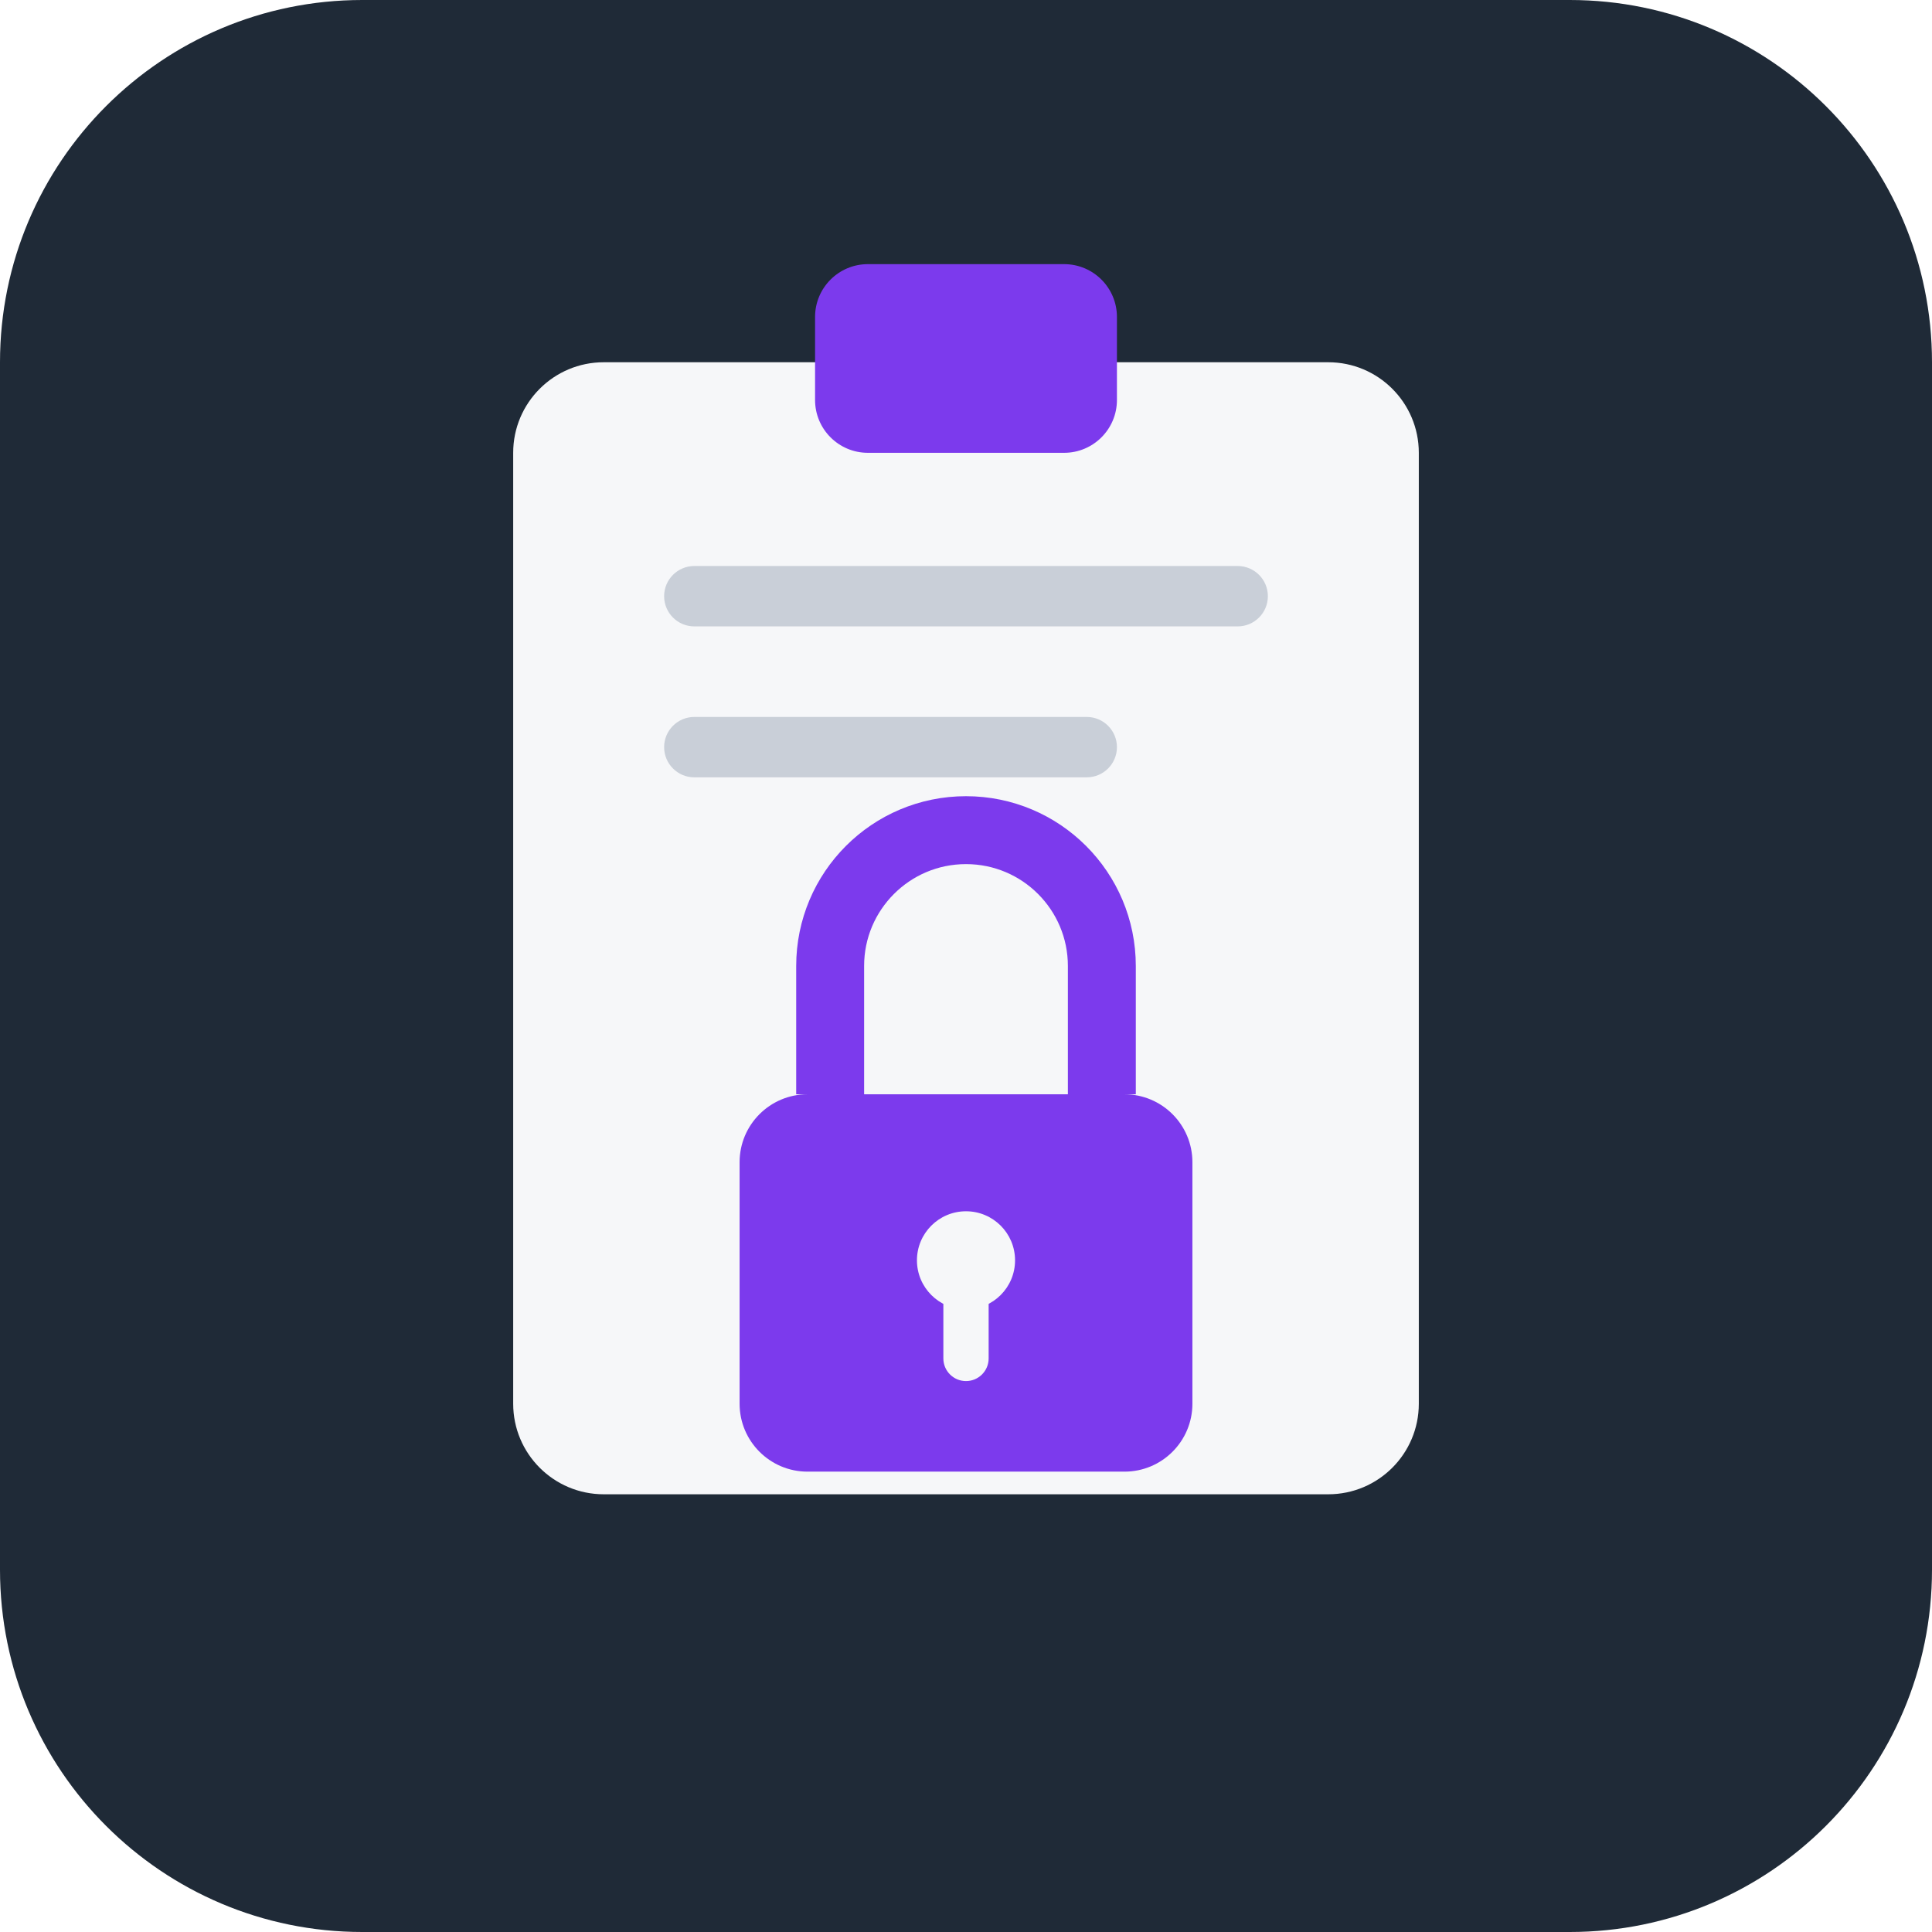
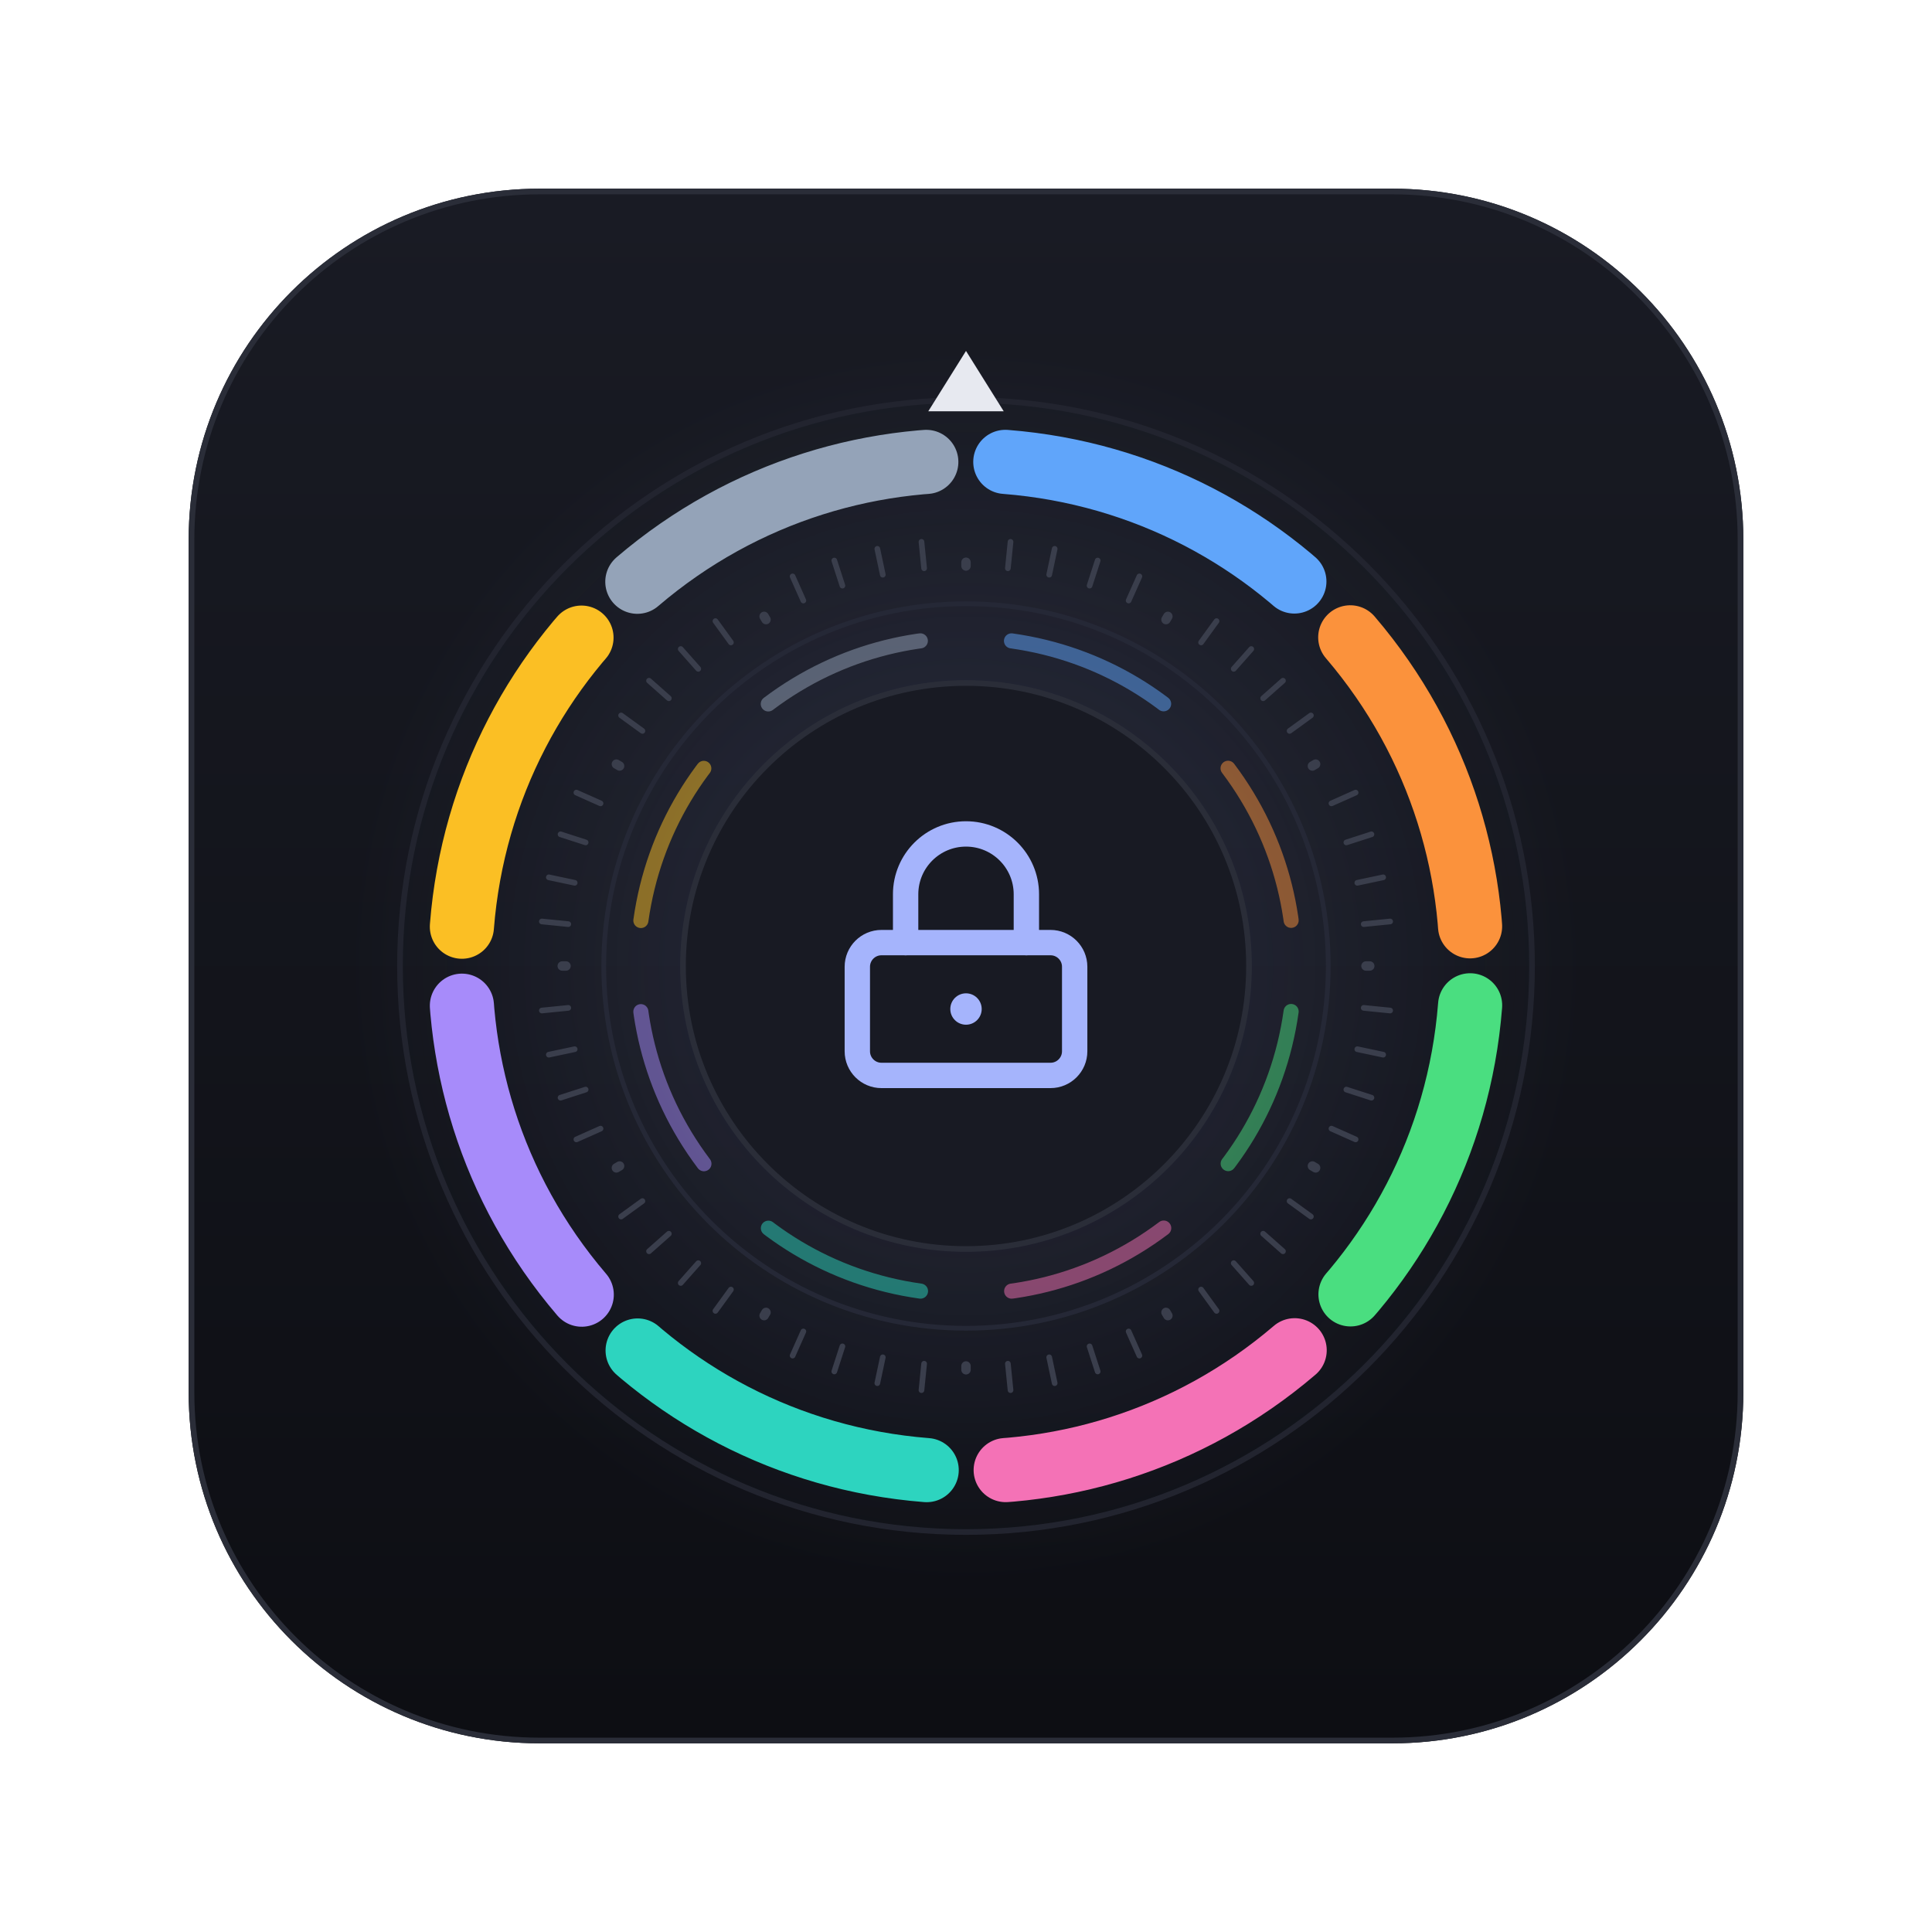
- <svg xmlns="http://www.w3.org/2000/svg" viewBox="0 0 512 512">
-   <rect width="512" height="512" rx="96" fill="#1f2a37" />
-   <rect x="136" y="96" width="240" height="300" rx="24" fill="#f6f7f9" />
-   <rect x="176" y="150" width="160" height="16" rx="8" fill="#c9cfd8" />
-   <rect x="176" y="190" width="120" height="16" rx="8" fill="#c9cfd8" />
-   <rect x="216" y="70" width="80" height="50" rx="14" fill="#7c3aed" />
-   <rect x="196" y="290" width="120" height="100" rx="18" fill="#7c3aed" />
-   <path d="M220 290v-34a36 36 0 0 1 72 0v34" fill="none" stroke="#7c3aed" stroke-width="18" />
-   <circle cx="256" cy="334" r="13" fill="#f6f7f9" />
-   <rect x="250" y="338" width="12" height="28" rx="6" fill="#f6f7f9" />
+ <svg xmlns="http://www.w3.org/2000/svg" viewBox="0 0 1024 1024" width="1024" height="1024">
+   <defs>
+     <linearGradient id="bg" x1="0" y1="0" x2="0" y2="1">
+       <stop offset="0" stop-color="#191B24" />
+       <stop offset="1" stop-color="#0D0E13" />
+     </linearGradient>
+     <radialGradient id="halo" cx="0.5" cy="0.5" r="0.5">
+       <stop offset="0" stop-color="#A5B4FC" stop-opacity=".16" />
+       <stop offset="1" stop-color="#A5B4FC" stop-opacity="0" />
+     </radialGradient>
+   </defs>
+   <rect x="100" y="100" width="824" height="824" rx="186" fill="url(#bg)" />
+   <rect x="101.5" y="101.5" width="821" height="821" rx="184.5" fill="none" stroke="#2A2D38" stroke-width="3" />
+   <circle cx="512" cy="512" r="330" fill="url(#halo)" transform="translate(512 512) scale(1.0) translate(-512 -512)" />
+   <g transform="translate(512 512) scale(1.0) translate(-512 -512)">
+     <circle cx="512" cy="512" r="300" fill="none" stroke="#22242F" stroke-width="3" />
+     <circle cx="512" cy="512" r="268" fill="none" stroke="#60A5FA" stroke-opacity="1" stroke-width="34" stroke-linecap="round" stroke-dasharray="168.4 1515.5" transform="rotate(-85.5 512 512)" />
+     <circle cx="512" cy="512" r="268" fill="none" stroke="#FB923C" stroke-opacity="1" stroke-width="34" stroke-linecap="round" stroke-dasharray="168.4 1515.5" transform="rotate(-40.5 512 512)" />
+     <circle cx="512" cy="512" r="268" fill="none" stroke="#4ADE80" stroke-opacity="1" stroke-width="34" stroke-linecap="round" stroke-dasharray="168.4 1515.5" transform="rotate(4.5 512 512)" />
+     <circle cx="512" cy="512" r="268" fill="none" stroke="#F472B6" stroke-opacity="1" stroke-width="34" stroke-linecap="round" stroke-dasharray="168.4 1515.5" transform="rotate(49.5 512 512)" />
+     <circle cx="512" cy="512" r="268" fill="none" stroke="#2DD4BF" stroke-opacity="1" stroke-width="34" stroke-linecap="round" stroke-dasharray="168.4 1515.5" transform="rotate(94.5 512 512)" />
+     <circle cx="512" cy="512" r="268" fill="none" stroke="#A78BFA" stroke-opacity="1" stroke-width="34" stroke-linecap="round" stroke-dasharray="168.4 1515.5" transform="rotate(139.5 512 512)" />
+     <circle cx="512" cy="512" r="268" fill="none" stroke="#FBBF24" stroke-opacity="1" stroke-width="34" stroke-linecap="round" stroke-dasharray="168.4 1515.5" transform="rotate(184.5 512 512)" />
+     <circle cx="512" cy="512" r="268" fill="none" stroke="#94A3B8" stroke-opacity="1" stroke-width="34" stroke-linecap="round" stroke-dasharray="168.4 1515.5" transform="rotate(229.5 512 512)" />
+     <path d="M512.0 298.0L512.0 300.0" stroke="#3A3E4C" stroke-width="5" stroke-linecap="round" />
+     <path d="M535.6 287.2L534.2 301.2" stroke="#3A3E4C" stroke-width="3" stroke-linecap="round" />
+     <path d="M559.0 290.9L556.1 304.6" stroke="#3A3E4C" stroke-width="3" stroke-linecap="round" />
+     <path d="M581.8 297.1L577.5 310.4" stroke="#3A3E4C" stroke-width="3" stroke-linecap="round" />
+     <path d="M603.9 305.5L598.2 318.3" stroke="#3A3E4C" stroke-width="3" stroke-linecap="round" />
+     <path d="M619.0 326.7L618.0 328.4" stroke="#3A3E4C" stroke-width="5" stroke-linecap="round" />
+     <path d="M644.8 329.2L636.6 340.5" stroke="#3A3E4C" stroke-width="3" stroke-linecap="round" />
+     <path d="M663.2 344.0L653.9 354.5" stroke="#3A3E4C" stroke-width="3" stroke-linecap="round" />
+     <path d="M680.0 360.8L669.5 370.1" stroke="#3A3E4C" stroke-width="3" stroke-linecap="round" />
+     <path d="M694.8 379.2L683.5 387.4" stroke="#3A3E4C" stroke-width="3" stroke-linecap="round" />
+     <path d="M697.3 405.0L695.6 406.0" stroke="#3A3E4C" stroke-width="5" stroke-linecap="round" />
+     <path d="M718.5 420.1L705.7 425.8" stroke="#3A3E4C" stroke-width="3" stroke-linecap="round" />
+     <path d="M726.9 442.2L713.6 446.5" stroke="#3A3E4C" stroke-width="3" stroke-linecap="round" />
+     <path d="M733.1 465.0L719.4 467.9" stroke="#3A3E4C" stroke-width="3" stroke-linecap="round" />
+     <path d="M736.8 488.4L722.8 489.8" stroke="#3A3E4C" stroke-width="3" stroke-linecap="round" />
+     <path d="M726.0 512.0L724.0 512.0" stroke="#3A3E4C" stroke-width="5" stroke-linecap="round" />
+     <path d="M736.8 535.6L722.8 534.2" stroke="#3A3E4C" stroke-width="3" stroke-linecap="round" />
+     <path d="M733.1 559.0L719.4 556.1" stroke="#3A3E4C" stroke-width="3" stroke-linecap="round" />
+     <path d="M726.9 581.8L713.6 577.5" stroke="#3A3E4C" stroke-width="3" stroke-linecap="round" />
+     <path d="M718.5 603.9L705.7 598.2" stroke="#3A3E4C" stroke-width="3" stroke-linecap="round" />
+     <path d="M697.3 619.0L695.6 618.0" stroke="#3A3E4C" stroke-width="5" stroke-linecap="round" />
+     <path d="M694.8 644.8L683.5 636.6" stroke="#3A3E4C" stroke-width="3" stroke-linecap="round" />
+     <path d="M680.0 663.2L669.5 653.9" stroke="#3A3E4C" stroke-width="3" stroke-linecap="round" />
+     <path d="M663.2 680.0L653.9 669.5" stroke="#3A3E4C" stroke-width="3" stroke-linecap="round" />
+     <path d="M644.8 694.8L636.6 683.5" stroke="#3A3E4C" stroke-width="3" stroke-linecap="round" />
+     <path d="M619.0 697.3L618.0 695.6" stroke="#3A3E4C" stroke-width="5" stroke-linecap="round" />
+     <path d="M603.9 718.5L598.2 705.7" stroke="#3A3E4C" stroke-width="3" stroke-linecap="round" />
+     <path d="M581.8 726.9L577.5 713.6" stroke="#3A3E4C" stroke-width="3" stroke-linecap="round" />
+     <path d="M559.0 733.1L556.1 719.4" stroke="#3A3E4C" stroke-width="3" stroke-linecap="round" />
+     <path d="M535.6 736.8L534.2 722.8" stroke="#3A3E4C" stroke-width="3" stroke-linecap="round" />
+     <path d="M512.0 726.0L512.0 724.0" stroke="#3A3E4C" stroke-width="5" stroke-linecap="round" />
+     <path d="M488.4 736.8L489.8 722.8" stroke="#3A3E4C" stroke-width="3" stroke-linecap="round" />
+     <path d="M465.0 733.1L467.9 719.4" stroke="#3A3E4C" stroke-width="3" stroke-linecap="round" />
+     <path d="M442.2 726.9L446.5 713.6" stroke="#3A3E4C" stroke-width="3" stroke-linecap="round" />
+     <path d="M420.1 718.5L425.8 705.7" stroke="#3A3E4C" stroke-width="3" stroke-linecap="round" />
+     <path d="M405.0 697.3L406.0 695.6" stroke="#3A3E4C" stroke-width="5" stroke-linecap="round" />
+     <path d="M379.2 694.8L387.4 683.5" stroke="#3A3E4C" stroke-width="3" stroke-linecap="round" />
+     <path d="M360.8 680.0L370.1 669.5" stroke="#3A3E4C" stroke-width="3" stroke-linecap="round" />
+     <path d="M344.0 663.2L354.5 653.9" stroke="#3A3E4C" stroke-width="3" stroke-linecap="round" />
+     <path d="M329.2 644.8L340.5 636.6" stroke="#3A3E4C" stroke-width="3" stroke-linecap="round" />
+     <path d="M326.7 619.0L328.4 618.0" stroke="#3A3E4C" stroke-width="5" stroke-linecap="round" />
+     <path d="M305.5 603.9L318.3 598.2" stroke="#3A3E4C" stroke-width="3" stroke-linecap="round" />
+     <path d="M297.1 581.8L310.4 577.5" stroke="#3A3E4C" stroke-width="3" stroke-linecap="round" />
+     <path d="M290.9 559.0L304.6 556.1" stroke="#3A3E4C" stroke-width="3" stroke-linecap="round" />
+     <path d="M287.2 535.6L301.2 534.2" stroke="#3A3E4C" stroke-width="3" stroke-linecap="round" />
+     <path d="M298.0 512.0L300.0 512.0" stroke="#3A3E4C" stroke-width="5" stroke-linecap="round" />
+     <path d="M287.2 488.4L301.2 489.8" stroke="#3A3E4C" stroke-width="3" stroke-linecap="round" />
+     <path d="M290.9 465.0L304.6 467.9" stroke="#3A3E4C" stroke-width="3" stroke-linecap="round" />
+     <path d="M297.1 442.2L310.4 446.5" stroke="#3A3E4C" stroke-width="3" stroke-linecap="round" />
+     <path d="M305.5 420.1L318.3 425.8" stroke="#3A3E4C" stroke-width="3" stroke-linecap="round" />
+     <path d="M326.7 405.0L328.4 406.0" stroke="#3A3E4C" stroke-width="5" stroke-linecap="round" />
+     <path d="M329.2 379.2L340.5 387.4" stroke="#3A3E4C" stroke-width="3" stroke-linecap="round" />
+     <path d="M344.0 360.8L354.5 370.1" stroke="#3A3E4C" stroke-width="3" stroke-linecap="round" />
+     <path d="M360.8 344.0L370.1 354.5" stroke="#3A3E4C" stroke-width="3" stroke-linecap="round" />
+     <path d="M379.2 329.2L387.4 340.5" stroke="#3A3E4C" stroke-width="3" stroke-linecap="round" />
+     <path d="M405.0 326.7L406.0 328.4" stroke="#3A3E4C" stroke-width="5" stroke-linecap="round" />
+     <path d="M420.1 305.5L425.8 318.3" stroke="#3A3E4C" stroke-width="3" stroke-linecap="round" />
+     <path d="M442.2 297.1L446.5 310.4" stroke="#3A3E4C" stroke-width="3" stroke-linecap="round" />
+     <path d="M465.0 290.9L467.9 304.6" stroke="#3A3E4C" stroke-width="3" stroke-linecap="round" />
+     <path d="M488.4 287.2L489.8 301.2" stroke="#3A3E4C" stroke-width="3" stroke-linecap="round" />
+     <circle cx="512" cy="512" r="192" fill="none" stroke="#252836" stroke-width="2.5" />
+     <circle cx="512" cy="512" r="174" fill="none" stroke="#60A5FA" stroke-opacity="0.5" stroke-width="8" stroke-linecap="round" stroke-dasharray="88.1 1005.2" transform="rotate(-82.0 512 512)" />
+     <circle cx="512" cy="512" r="174" fill="none" stroke="#FB923C" stroke-opacity="0.5" stroke-width="8" stroke-linecap="round" stroke-dasharray="88.1 1005.2" transform="rotate(-37.0 512 512)" />
+     <circle cx="512" cy="512" r="174" fill="none" stroke="#4ADE80" stroke-opacity="0.5" stroke-width="8" stroke-linecap="round" stroke-dasharray="88.1 1005.2" transform="rotate(8.0 512 512)" />
+     <circle cx="512" cy="512" r="174" fill="none" stroke="#F472B6" stroke-opacity="0.5" stroke-width="8" stroke-linecap="round" stroke-dasharray="88.1 1005.2" transform="rotate(53.0 512 512)" />
+     <circle cx="512" cy="512" r="174" fill="none" stroke="#2DD4BF" stroke-opacity="0.5" stroke-width="8" stroke-linecap="round" stroke-dasharray="88.1 1005.2" transform="rotate(98.0 512 512)" />
+     <circle cx="512" cy="512" r="174" fill="none" stroke="#A78BFA" stroke-opacity="0.5" stroke-width="8" stroke-linecap="round" stroke-dasharray="88.1 1005.2" transform="rotate(143.0 512 512)" />
+     <circle cx="512" cy="512" r="174" fill="none" stroke="#FBBF24" stroke-opacity="0.5" stroke-width="8" stroke-linecap="round" stroke-dasharray="88.1 1005.2" transform="rotate(188.0 512 512)" />
+     <circle cx="512" cy="512" r="174" fill="none" stroke="#94A3B8" stroke-opacity="0.5" stroke-width="8" stroke-linecap="round" stroke-dasharray="88.1 1005.2" transform="rotate(233.0 512 512)" />
+     <circle cx="512" cy="512" r="150" fill="#181A23" stroke="#2A2D38" stroke-width="3" />
+     <path d="M512 186l20 32h-40z" fill="#E7E9F0" />
+     <g transform="translate(435.2 429.2) scale(6.4)" fill="none" stroke="#A5B4FC" stroke-width="2.1" stroke-linecap="round" stroke-linejoin="round">
+       <rect width="18" height="11" x="3" y="11" rx="2" ry="2" />
+       <path d="M7 11V7a5 5 0 0 1 10 0v4" />
+       <circle cx="12" cy="16.5" r="1.3" fill="#A5B4FC" stroke="none" />
+     </g>
+   </g>
</svg>
